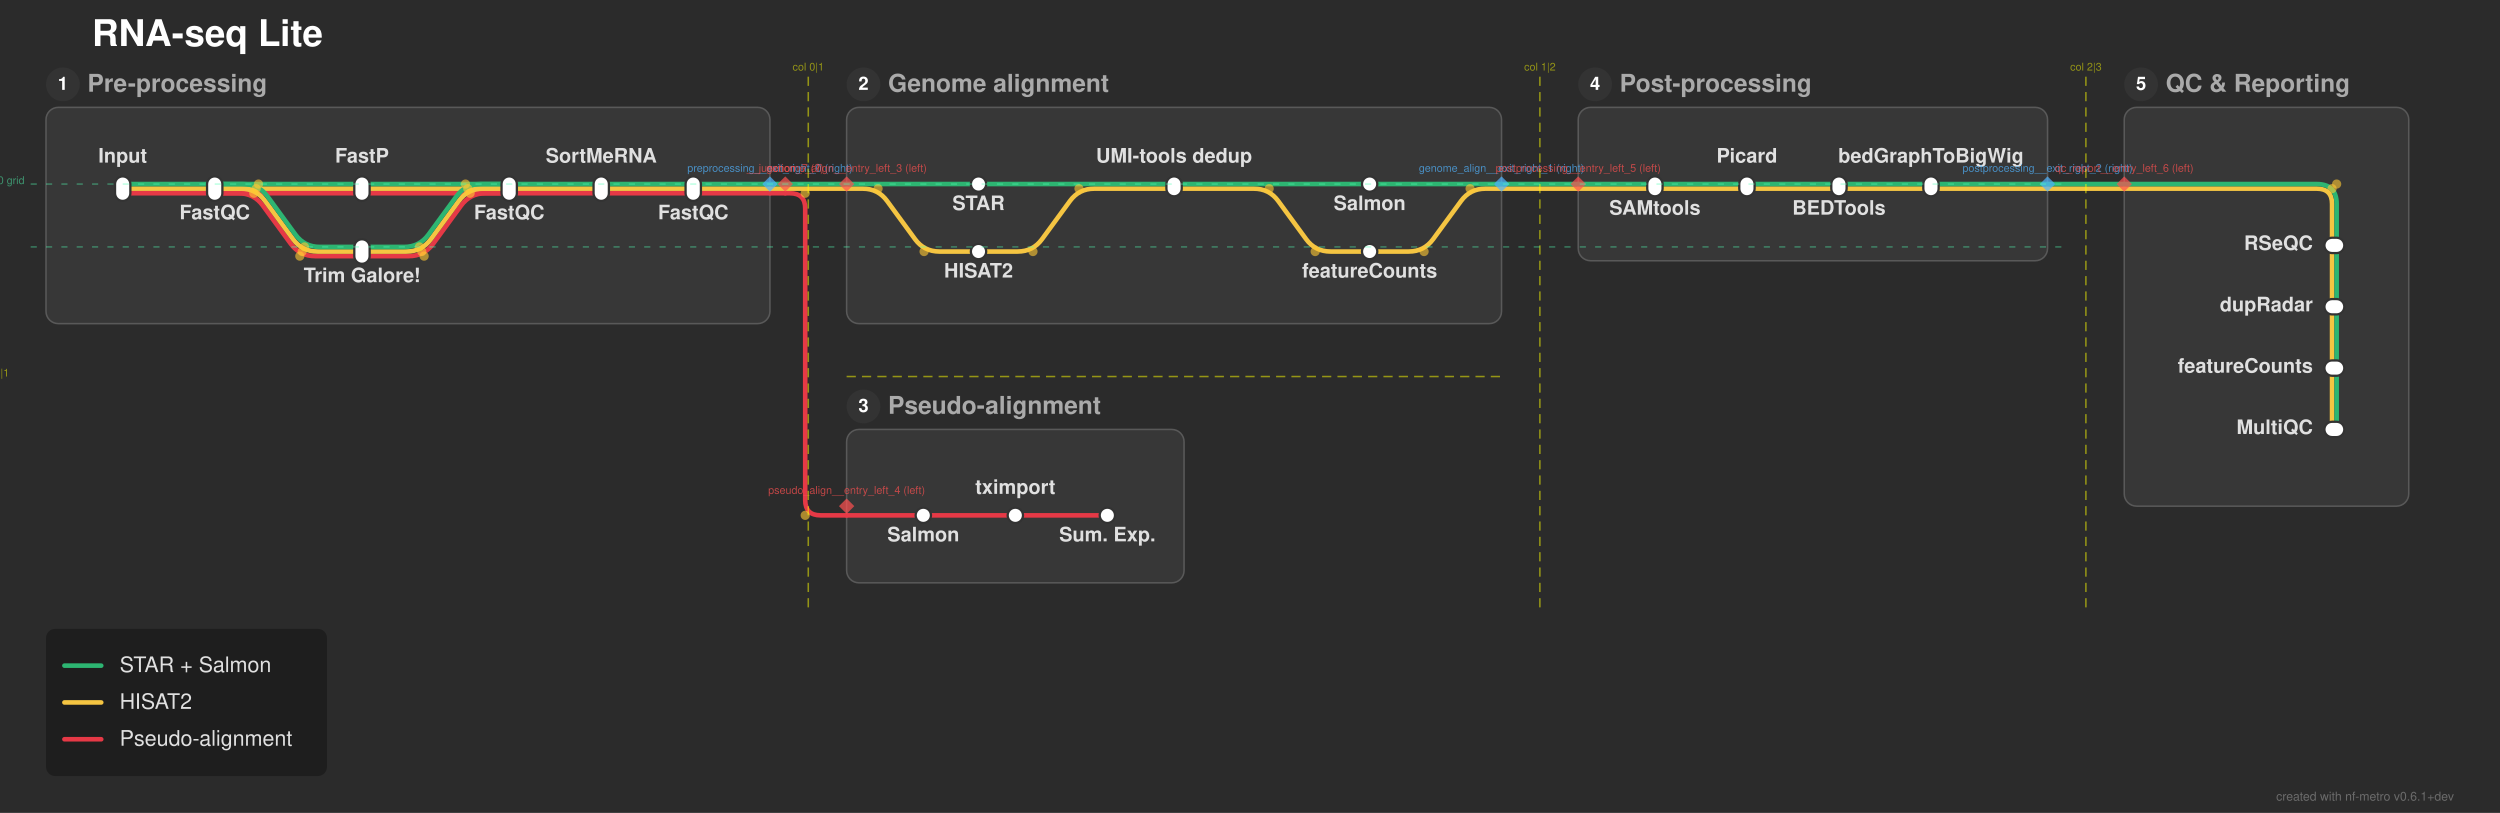
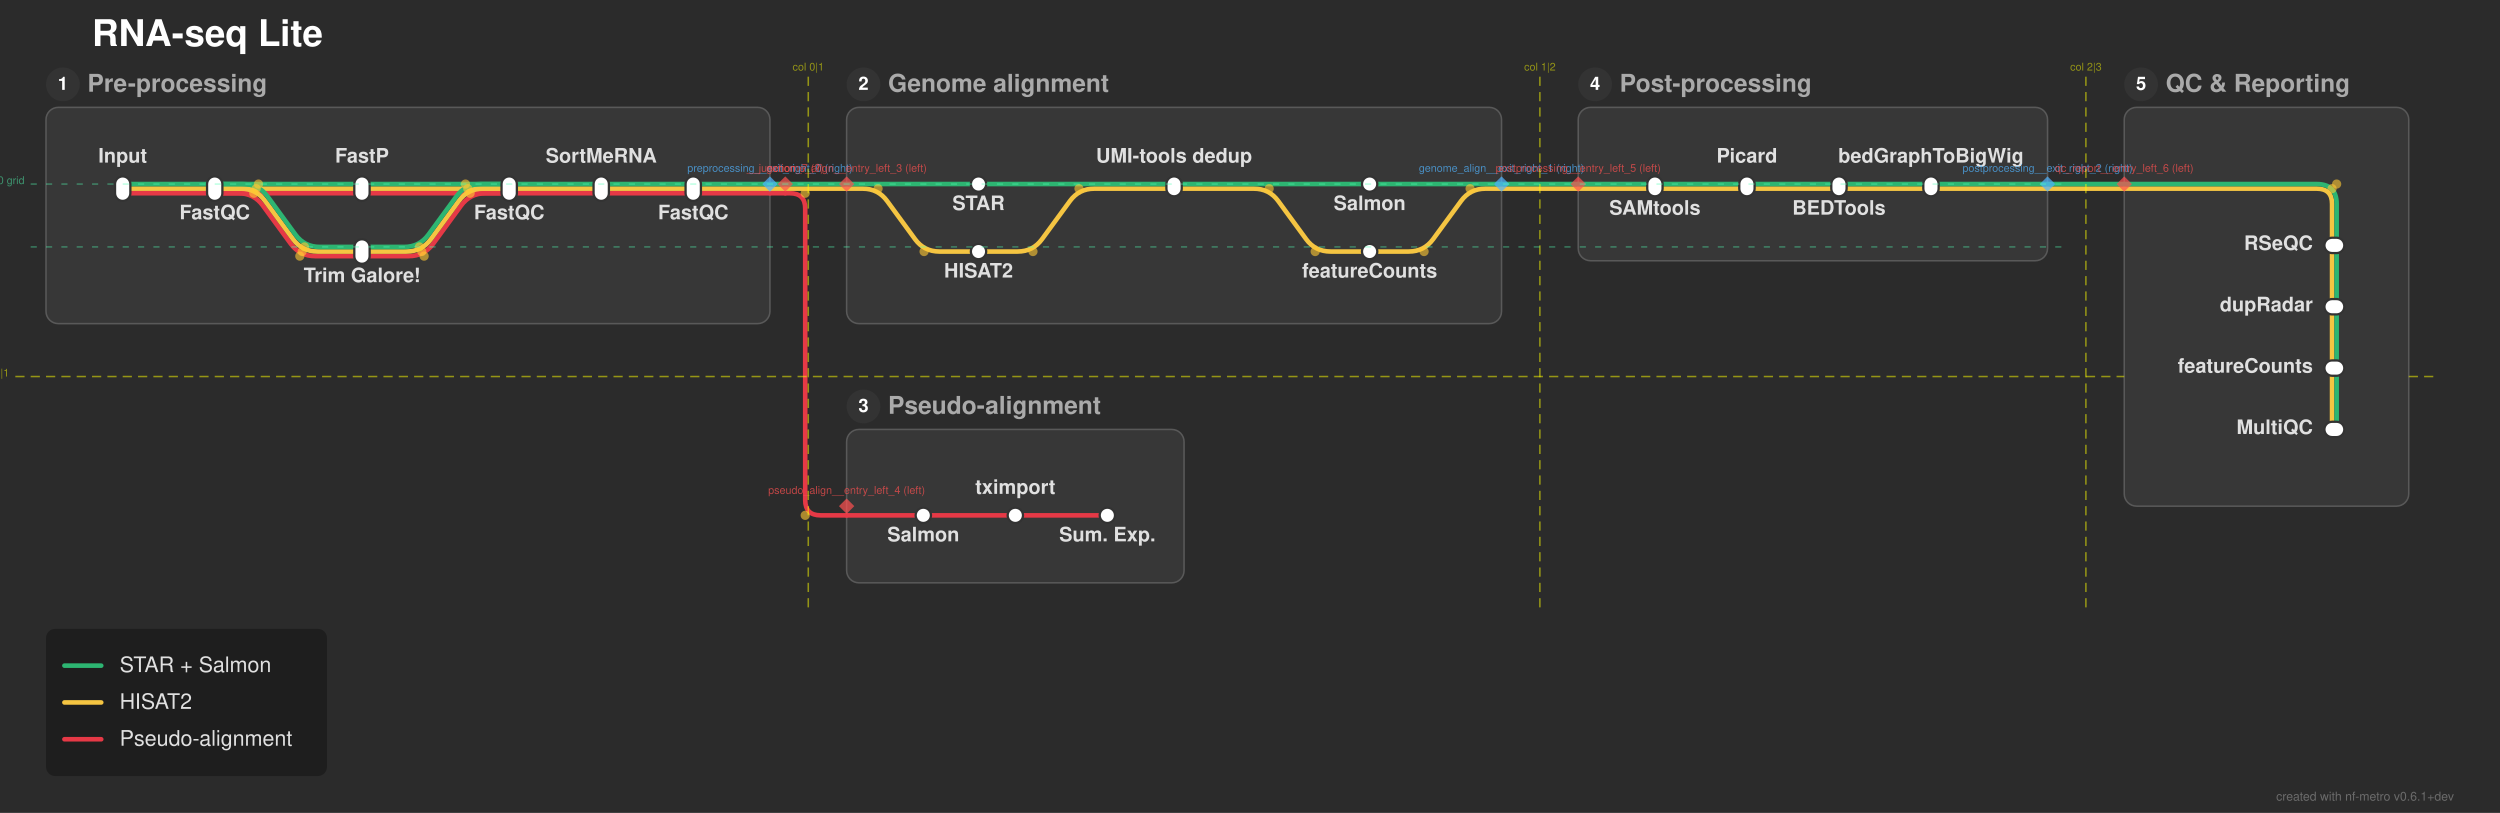
<svg xmlns="http://www.w3.org/2000/svg" width="1630" height="530" viewBox="0 0 1630 530">
  <defs>
</defs>
  <rect x="0" y="0" width="1630" height="530" fill="#2b2b2b" />
  <text x="60.0" y="30.0" font-size="24.0" fill="#ffffff" font-family="'Helvetica Neue', Helvetica, Arial, sans-serif" font-weight="bold" class="nf-metro-title">RNA-seq Lite</text>
  <rect x="30.0" y="70.0" width="472.0" height="141.0" rx="8" ry="8" fill="#373737" stroke="#595959" stroke-width="1.0" class="nf-metro-section-box" data-section-id="preprocessing" data-section-lines="hisat,pseudo,star" />
  <circle cx="41.0" cy="55.0" r="11" fill="#333333" class="nf-metro-section-num-circle" data-section-id="preprocessing" />
  <text x="41.0" y="55.0" font-size="12" fill="#ffffff" font-family="'Helvetica Neue', Helvetica, Arial, sans-serif" font-weight="bold" text-anchor="middle" dy="0.3em" data-section-id="preprocessing">1</text>
  <text x="57.0" y="55.0" font-size="16.0" fill="#aaaaaa" font-family="'Helvetica Neue', Helvetica, Arial, sans-serif" font-weight="bold" dy="0.3em" class="nf-metro-section-label" data-section-id="preprocessing">Pre-processing</text>
  <rect x="552.0" y="70.0" width="427.0" height="141.0" rx="8" ry="8" fill="#373737" stroke="#595959" stroke-width="1.0" class="nf-metro-section-box" data-section-id="genome_align" data-section-lines="hisat,star" />
  <circle cx="563.0" cy="55.0" r="11" fill="#333333" class="nf-metro-section-num-circle" data-section-id="genome_align" />
  <text x="563.0" y="55.0" font-size="12" fill="#ffffff" font-family="'Helvetica Neue', Helvetica, Arial, sans-serif" font-weight="bold" text-anchor="middle" dy="0.3em" data-section-id="genome_align">2</text>
  <text x="579.0" y="55.0" font-size="16.0" fill="#aaaaaa" font-family="'Helvetica Neue', Helvetica, Arial, sans-serif" font-weight="bold" dy="0.3em" class="nf-metro-section-label" data-section-id="genome_align">Genome alignment</text>
  <rect x="552.0" y="280.0" width="220.0" height="100.0" rx="8" ry="8" fill="#373737" stroke="#595959" stroke-width="1.0" class="nf-metro-section-box" data-section-id="pseudo_align" data-section-lines="pseudo" />
  <circle cx="563.0" cy="265.0" r="11" fill="#333333" class="nf-metro-section-num-circle" data-section-id="pseudo_align" />
  <text x="563.0" y="265.0" font-size="12" fill="#ffffff" font-family="'Helvetica Neue', Helvetica, Arial, sans-serif" font-weight="bold" text-anchor="middle" dy="0.3em" data-section-id="pseudo_align">3</text>
  <text x="579.0" y="265.0" font-size="16.0" fill="#aaaaaa" font-family="'Helvetica Neue', Helvetica, Arial, sans-serif" font-weight="bold" dy="0.3em" class="nf-metro-section-label" data-section-id="pseudo_align">Pseudo-alignment</text>
  <rect x="1029.0" y="70.0" width="306.0" height="100.0" rx="8" ry="8" fill="#373737" stroke="#595959" stroke-width="1.0" class="nf-metro-section-box" data-section-id="postprocessing" data-section-lines="hisat,star" />
  <circle cx="1040.0" cy="55.0" r="11" fill="#333333" class="nf-metro-section-num-circle" data-section-id="postprocessing" />
  <text x="1040.0" y="55.0" font-size="12" fill="#ffffff" font-family="'Helvetica Neue', Helvetica, Arial, sans-serif" font-weight="bold" text-anchor="middle" dy="0.3em" data-section-id="postprocessing">4</text>
  <text x="1056.0" y="55.0" font-size="16.0" fill="#aaaaaa" font-family="'Helvetica Neue', Helvetica, Arial, sans-serif" font-weight="bold" dy="0.3em" class="nf-metro-section-label" data-section-id="postprocessing">Post-processing</text>
  <rect x="1385.0" y="70.0" width="185.5" height="260.0" rx="8" ry="8" fill="#373737" stroke="#595959" stroke-width="1.0" class="nf-metro-section-box" data-section-id="qc_report" data-section-lines="hisat,star" />
  <circle cx="1396.0" cy="55.0" r="11" fill="#333333" class="nf-metro-section-num-circle" data-section-id="qc_report" />
  <text x="1396.0" y="55.0" font-size="12" fill="#ffffff" font-family="'Helvetica Neue', Helvetica, Arial, sans-serif" font-weight="bold" text-anchor="middle" dy="0.3em" data-section-id="qc_report">5</text>
  <text x="1412.0" y="55.0" font-size="16.0" fill="#aaaaaa" font-family="'Helvetica Neue', Helvetica, Arial, sans-serif" font-weight="bold" dy="0.3em" class="nf-metro-section-label" data-section-id="qc_report">QC &amp; Reporting</text>
  <path d="M80.0,126.0 L140.0,126.0" stroke="#e63946" stroke-width="3.0" stroke-linecap="round" class="metro-line-pseudo" data-line-id="pseudo" />
  <path d="M140.0,126.0 L236.0,126.0" stroke="#e63946" stroke-width="3.0" stroke-linecap="round" class="metro-line-pseudo" data-line-id="pseudo" />
  <path d="M140.0,126.0 L155.478,126.0 Q165.478,126.0,171.383,134.07 L189.573,158.93 Q195.478,167.0,205.478,167.0 L236.0,167.0" stroke="#e63946" stroke-width="3.0" fill="none" stroke-linecap="round" stroke-linejoin="round" class="metro-line-pseudo" data-line-id="pseudo" />
  <path d="M236.0,126.0 L332.0,126.0" stroke="#e63946" stroke-width="3.0" stroke-linecap="round" class="metro-line-pseudo" data-line-id="pseudo" />
  <path d="M236.0,167.0 L266.522,167.0 Q276.522,167.0,282.427,158.93 L300.617,134.07 Q306.522,126.0,316.522,126.0 L332.0,126.0" stroke="#e63946" stroke-width="3.0" fill="none" stroke-linecap="round" stroke-linejoin="round" class="metro-line-pseudo" data-line-id="pseudo" />
  <path d="M332.0,126.0 L392.0,126.0" stroke="#e63946" stroke-width="3.0" stroke-linecap="round" class="metro-line-pseudo" data-line-id="pseudo" />
  <path d="M392.0,126.0 L452.0,126.0" stroke="#e63946" stroke-width="3.0" stroke-linecap="round" class="metro-line-pseudo" data-line-id="pseudo" />
  <path d="M602.0,336.0 L662.0,336.0" stroke="#e63946" stroke-width="3.0" stroke-linecap="round" class="metro-line-pseudo" data-line-id="pseudo" />
  <path d="M662.0,336.0 L722.0,336.0" stroke="#e63946" stroke-width="3.0" stroke-linecap="round" class="metro-line-pseudo" data-line-id="pseudo" />
  <path d="M452.0,126.0 L502.0,126.0" stroke="#e63946" stroke-width="3.0" stroke-linecap="round" class="metro-line-pseudo" data-line-id="pseudo" />
  <path d="M552.0,336.0 L602.0,336.0" stroke="#e63946" stroke-width="3.0" stroke-linecap="round" class="metro-line-pseudo" data-line-id="pseudo" />
  <path d="M502.0,126.0 L512.0,126.0" stroke="#e63946" stroke-width="3.0" stroke-linecap="round" class="metro-line-pseudo" data-line-id="pseudo" />
  <path d="M512.0,126.0 L515.0,126.0 Q525.0,126.0,525.0,136.0 L525.0,326.0 Q525.0,336.0,535.0,336.0 L552.0,336.0" stroke="#e63946" stroke-width="3.0" fill="none" stroke-linecap="round" stroke-linejoin="round" class="metro-line-pseudo" data-line-id="pseudo" />
  <path d="M80.0,123.0 L140.0,123.0" stroke="#f5c542" stroke-width="3.0" stroke-linecap="round" class="metro-line-hisat" data-line-id="hisat" />
  <path d="M140.0,123.0 L236.0,123.0" stroke="#f5c542" stroke-width="3.0" stroke-linecap="round" class="metro-line-hisat" data-line-id="hisat" />
  <path d="M140.0,123.0 L157.0,123.0 Q167.0,123.0,172.905,131.07 L191.095,155.93 Q197.0,164.0,207.0,164.0 L236.0,164.0" stroke="#f5c542" stroke-width="3.0" fill="none" stroke-linecap="round" stroke-linejoin="round" class="metro-line-hisat" data-line-id="hisat" />
  <path d="M236.0,123.0 L332.0,123.0" stroke="#f5c542" stroke-width="3.0" stroke-linecap="round" class="metro-line-hisat" data-line-id="hisat" />
  <path d="M236.0,164.0 L265.0,164.0 Q275.0,164.0,280.905,155.93 L299.095,131.07 Q305.0,123.0,315.0,123.0 L332.0,123.0" stroke="#f5c542" stroke-width="3.0" fill="none" stroke-linecap="round" stroke-linejoin="round" class="metro-line-hisat" data-line-id="hisat" />
  <path d="M332.0,123.0 L392.0,123.0" stroke="#f5c542" stroke-width="3.0" stroke-linecap="round" class="metro-line-hisat" data-line-id="hisat" />
  <path d="M392.0,123.0 L452.0,123.0" stroke="#f5c542" stroke-width="3.0" stroke-linecap="round" class="metro-line-hisat" data-line-id="hisat" />
  <path d="M638.0,164.0 L663.5,164.0 Q673.5,164.0,679.405,155.93 L697.595,131.07 Q703.5,123.0,713.5,123.0 L765.5,123.0" stroke="#f5c542" stroke-width="3.0" fill="none" stroke-linecap="round" stroke-linejoin="round" class="metro-line-hisat" data-line-id="hisat" />
  <path d="M765.5,123.0 L817.5,123.0 Q827.5,123.0,833.405,131.07 L851.595,155.93 Q857.5,164.0,867.5,164.0 L893.0,164.0" stroke="#f5c542" stroke-width="3.0" fill="none" stroke-linecap="round" stroke-linejoin="round" class="metro-line-hisat" data-line-id="hisat" />
  <path d="M1079.0,123.0 L1139.0,123.0" stroke="#f5c542" stroke-width="3.0" stroke-linecap="round" class="metro-line-hisat" data-line-id="hisat" />
  <path d="M1139.0,123.0 L1199.0,123.0" stroke="#f5c542" stroke-width="3.0" stroke-linecap="round" class="metro-line-hisat" data-line-id="hisat" />
  <path d="M1199.0,123.0 L1259.0,123.0" stroke="#f5c542" stroke-width="3.0" stroke-linecap="round" class="metro-line-hisat" data-line-id="hisat" />
  <path d="M1520.5,160.0 L1520.5,200.0" stroke="#f5c542" stroke-width="3.0" stroke-linecap="round" class="metro-line-hisat" data-line-id="hisat" />
  <path d="M1520.5,200.0 L1520.5,240.0" stroke="#f5c542" stroke-width="3.0" stroke-linecap="round" class="metro-line-hisat" data-line-id="hisat" />
  <path d="M1520.5,240.0 L1520.5,280.0" stroke="#f5c542" stroke-width="3.0" stroke-linecap="round" class="metro-line-hisat" data-line-id="hisat" />
  <path d="M452.0,123.0 L502.0,123.0" stroke="#f5c542" stroke-width="3.0" stroke-linecap="round" class="metro-line-hisat" data-line-id="hisat" />
  <path d="M552.0,123.0 L562.5,123.0 Q572.5,123.0,578.405,131.07 L596.595,155.93 Q602.5,164.0,612.5,164.0 L638.0,164.0" stroke="#f5c542" stroke-width="3.0" fill="none" stroke-linecap="round" stroke-linejoin="round" class="metro-line-hisat" data-line-id="hisat" />
  <path d="M893.0,164.0 L918.5,164.0 Q928.5,164.0,934.405,155.93 L952.595,131.07 Q958.5,123.0,968.5,123.0 L979.0,123.0" stroke="#f5c542" stroke-width="3.0" fill="none" stroke-linecap="round" stroke-linejoin="round" class="metro-line-hisat" data-line-id="hisat" />
  <path d="M1029.0,123.0 L1079.0,123.0" stroke="#f5c542" stroke-width="3.0" stroke-linecap="round" class="metro-line-hisat" data-line-id="hisat" />
  <path d="M1259.0,123.0 L1335.0,123.0" stroke="#f5c542" stroke-width="3.0" stroke-linecap="round" class="metro-line-hisat" data-line-id="hisat" />
  <path d="M1385.0,123.0 L1510.5,123.0 Q1520.5,123.0,1520.5,133.0 L1520.5,160.0" stroke="#f5c542" stroke-width="3.0" fill="none" stroke-linecap="round" stroke-linejoin="round" class="metro-line-hisat" data-line-id="hisat" />
  <path d="M502.0,123.0 L512.0,123.0" stroke="#f5c542" stroke-width="3.0" stroke-linecap="round" class="metro-line-hisat" data-line-id="hisat" />
  <path d="M512.0,123.0 L552.0,123.0" stroke="#f5c542" stroke-width="3.0" stroke-linecap="round" class="metro-line-hisat" data-line-id="hisat" />
  <path d="M979.0,123.0 L1029.0,123.0" stroke="#f5c542" stroke-width="3.0" stroke-linecap="round" class="metro-line-hisat" data-line-id="hisat" />
  <path d="M1335.0,123.0 L1385.0,123.0" stroke="#f5c542" stroke-width="3.0" stroke-linecap="round" class="metro-line-hisat" data-line-id="hisat" />
  <path d="M80.0,120.0 L140.0,120.0" stroke="#2db572" stroke-width="3.0" stroke-linecap="round" class="metro-line-star" data-line-id="star" />
  <path d="M140.0,120.0 L236.0,120.0" stroke="#2db572" stroke-width="3.0" stroke-linecap="round" class="metro-line-star" data-line-id="star" />
  <path d="M140.0,120.0 L158.522,120.0 Q168.522,120.0,174.427,128.07 L192.617,152.93 Q198.522,161.0,208.522,161.0 L236.0,161.0" stroke="#2db572" stroke-width="3.0" fill="none" stroke-linecap="round" stroke-linejoin="round" class="metro-line-star" data-line-id="star" />
  <path d="M236.0,120.0 L332.0,120.0" stroke="#2db572" stroke-width="3.0" stroke-linecap="round" class="metro-line-star" data-line-id="star" />
  <path d="M236.0,161.0 L263.478,161.0 Q273.478,161.0,279.383,152.93 L297.573,128.07 Q303.478,120.0,313.478,120.0 L332.0,120.0" stroke="#2db572" stroke-width="3.0" fill="none" stroke-linecap="round" stroke-linejoin="round" class="metro-line-star" data-line-id="star" />
  <path d="M332.0,120.0 L392.0,120.0" stroke="#2db572" stroke-width="3.0" stroke-linecap="round" class="metro-line-star" data-line-id="star" />
  <path d="M392.0,120.0 L452.0,120.0" stroke="#2db572" stroke-width="3.0" stroke-linecap="round" class="metro-line-star" data-line-id="star" />
  <path d="M638.0,120.0 L765.5,120.0" stroke="#2db572" stroke-width="3.0" stroke-linecap="round" class="metro-line-star" data-line-id="star" />
  <path d="M765.5,120.0 L893.0,120.0" stroke="#2db572" stroke-width="3.0" stroke-linecap="round" class="metro-line-star" data-line-id="star" />
  <path d="M1079.0,120.0 L1139.0,120.0" stroke="#2db572" stroke-width="3.0" stroke-linecap="round" class="metro-line-star" data-line-id="star" />
  <path d="M1139.0,120.0 L1199.0,120.0" stroke="#2db572" stroke-width="3.0" stroke-linecap="round" class="metro-line-star" data-line-id="star" />
  <path d="M1199.0,120.0 L1259.0,120.0" stroke="#2db572" stroke-width="3.0" stroke-linecap="round" class="metro-line-star" data-line-id="star" />
  <path d="M1523.5,160.0 L1523.5,200.0" stroke="#2db572" stroke-width="3.0" stroke-linecap="round" class="metro-line-star" data-line-id="star" />
  <path d="M1523.5,200.0 L1523.5,240.0" stroke="#2db572" stroke-width="3.0" stroke-linecap="round" class="metro-line-star" data-line-id="star" />
  <path d="M1523.5,240.0 L1523.5,280.0" stroke="#2db572" stroke-width="3.0" stroke-linecap="round" class="metro-line-star" data-line-id="star" />
  <path d="M452.0,120.0 L502.0,120.0" stroke="#2db572" stroke-width="3.0" stroke-linecap="round" class="metro-line-star" data-line-id="star" />
  <path d="M552.0,120.0 L638.0,120.0" stroke="#2db572" stroke-width="3.0" stroke-linecap="round" class="metro-line-star" data-line-id="star" />
  <path d="M893.0,120.0 L979.0,120.0" stroke="#2db572" stroke-width="3.0" stroke-linecap="round" class="metro-line-star" data-line-id="star" />
  <path d="M1029.0,120.0 L1079.0,120.0" stroke="#2db572" stroke-width="3.0" stroke-linecap="round" class="metro-line-star" data-line-id="star" />
  <path d="M1259.0,120.0 L1335.0,120.0" stroke="#2db572" stroke-width="3.0" stroke-linecap="round" class="metro-line-star" data-line-id="star" />
  <path d="M1385.0,120.0 L1510.5,120.0 Q1523.5,120.0,1523.5,133.0 L1523.5,160.0" stroke="#2db572" stroke-width="3.0" fill="none" stroke-linecap="round" stroke-linejoin="round" class="metro-line-star" data-line-id="star" />
  <path d="M502.0,120.0 L512.0,120.0" stroke="#2db572" stroke-width="3.0" stroke-linecap="round" class="metro-line-star" data-line-id="star" />
  <path d="M512.0,120.0 L552.0,120.0" stroke="#2db572" stroke-width="3.0" stroke-linecap="round" class="metro-line-star" data-line-id="star" />
  <path d="M979.0,120.0 L1029.0,120.0" stroke="#2db572" stroke-width="3.0" stroke-linecap="round" class="metro-line-star" data-line-id="star" />
  <path d="M1335.0,120.0 L1385.0,120.0" stroke="#2db572" stroke-width="3.0" stroke-linecap="round" class="metro-line-star" data-line-id="star" />
  <rect x="75.0" y="115.0" width="10.0" height="16.0" rx="5.0" ry="5.0" fill="#ffffff" stroke="#333333" stroke-width="1.5" class="nf-metro-station" data-station-id="input" data-station-lines="hisat,pseudo,star" data-station-label="Input" data-section-id="preprocessing" data-section-name="Pre-processing" />
  <rect x="135.0" y="115.0" width="10.0" height="16.0" rx="5.0" ry="5.0" fill="#ffffff" stroke="#333333" stroke-width="1.5" class="nf-metro-station" data-station-id="fastqc_raw" data-station-lines="hisat,pseudo,star" data-station-label="FastQC" data-section-id="preprocessing" data-section-name="Pre-processing" />
  <rect x="231.0" y="115.0" width="10.0" height="16.0" rx="5.0" ry="5.0" fill="#ffffff" stroke="#333333" stroke-width="1.5" class="nf-metro-station" data-station-id="fastp" data-station-lines="hisat,pseudo,star" data-station-label="FastP" data-section-id="preprocessing" data-section-name="Pre-processing" />
  <rect x="231.0" y="156.0" width="10.0" height="16.0" rx="5.0" ry="5.0" fill="#ffffff" stroke="#333333" stroke-width="1.5" class="nf-metro-station" data-station-id="trimgalore" data-station-lines="hisat,pseudo,star" data-station-label="Trim Galore!" data-section-id="preprocessing" data-section-name="Pre-processing" />
  <rect x="327.0" y="115.0" width="10.0" height="16.0" rx="5.0" ry="5.0" fill="#ffffff" stroke="#333333" stroke-width="1.5" class="nf-metro-station" data-station-id="fastqc_trim" data-station-lines="hisat,pseudo,star" data-station-label="FastQC" data-section-id="preprocessing" data-section-name="Pre-processing" />
  <rect x="387.0" y="115.0" width="10.0" height="16.0" rx="5.0" ry="5.0" fill="#ffffff" stroke="#333333" stroke-width="1.5" class="nf-metro-station" data-station-id="filter" data-station-lines="hisat,pseudo,star" data-station-label="SortMeRNA" data-section-id="preprocessing" data-section-name="Pre-processing" />
  <rect x="447.0" y="115.0" width="10.0" height="16.0" rx="5.0" ry="5.0" fill="#ffffff" stroke="#333333" stroke-width="1.5" class="nf-metro-station" data-station-id="fastqc_filt" data-station-lines="hisat,pseudo,star" data-station-label="FastQC" data-section-id="preprocessing" data-section-name="Pre-processing" />
  <rect x="633.0" y="115.0" width="10.0" height="10.0" rx="5.0" ry="5.0" fill="#ffffff" stroke="#333333" stroke-width="1.5" class="nf-metro-station" data-station-id="star_align" data-station-lines="star" data-station-label="STAR" data-section-id="genome_align" data-section-name="Genome alignment" />
  <rect x="633.0" y="159.0" width="10.0" height="10.0" rx="5.0" ry="5.0" fill="#ffffff" stroke="#333333" stroke-width="1.5" class="nf-metro-station" data-station-id="hisat_align" data-station-lines="hisat" data-station-label="HISAT2" data-section-id="genome_align" data-section-name="Genome alignment" />
  <rect x="760.5" y="115.0" width="10.0" height="13.0" rx="5.0" ry="5.0" fill="#ffffff" stroke="#333333" stroke-width="1.5" class="nf-metro-station" data-station-id="umi_dedup" data-station-lines="hisat,star" data-station-label="UMI-tools dedup" data-section-id="genome_align" data-section-name="Genome alignment" />
  <rect x="888.0" y="115.0" width="10.0" height="10.0" rx="5.0" ry="5.0" fill="#ffffff" stroke="#333333" stroke-width="1.5" class="nf-metro-station" data-station-id="salmon_quant" data-station-lines="star" data-station-label="Salmon" data-section-id="genome_align" data-section-name="Genome alignment" />
  <rect x="888.0" y="159.0" width="10.0" height="10.0" rx="5.0" ry="5.0" fill="#ffffff" stroke="#333333" stroke-width="1.5" class="nf-metro-station" data-station-id="rsem_quant" data-station-lines="hisat" data-station-label="featureCounts" data-section-id="genome_align" data-section-name="Genome alignment" />
  <rect x="597.0" y="331.0" width="10.0" height="10.0" rx="5.0" ry="5.0" fill="#ffffff" stroke="#333333" stroke-width="1.5" class="nf-metro-station" data-station-id="salmon_pseudo" data-station-lines="pseudo" data-station-label="Salmon" data-section-id="pseudo_align" data-section-name="Pseudo-alignment" />
  <rect x="657.0" y="331.0" width="10.0" height="10.0" rx="5.0" ry="5.0" fill="#ffffff" stroke="#333333" stroke-width="1.5" class="nf-metro-station" data-station-id="tximport" data-station-lines="pseudo" data-station-label="tximport" data-section-id="pseudo_align" data-section-name="Pseudo-alignment" />
  <rect x="717.0" y="331.0" width="10.0" height="10.0" rx="5.0" ry="5.0" fill="#ffffff" stroke="#333333" stroke-width="1.5" class="nf-metro-station" data-station-id="summarized_exp" data-station-lines="pseudo" data-station-label="Sum. Exp." data-section-id="pseudo_align" data-section-name="Pseudo-alignment" />
  <rect x="1074.0" y="115.0" width="10.0" height="13.0" rx="5.0" ry="5.0" fill="#ffffff" stroke="#333333" stroke-width="1.5" class="nf-metro-station" data-station-id="samtools" data-station-lines="hisat,star" data-station-label="SAMtools" data-section-id="postprocessing" data-section-name="Post-processing" />
  <rect x="1134.0" y="115.0" width="10.0" height="13.0" rx="5.0" ry="5.0" fill="#ffffff" stroke="#333333" stroke-width="1.5" class="nf-metro-station" data-station-id="picard" data-station-lines="hisat,star" data-station-label="Picard" data-section-id="postprocessing" data-section-name="Post-processing" />
  <rect x="1194.0" y="115.0" width="10.0" height="13.0" rx="5.0" ry="5.0" fill="#ffffff" stroke="#333333" stroke-width="1.5" class="nf-metro-station" data-station-id="bedtools" data-station-lines="hisat,star" data-station-label="BEDTools" data-section-id="postprocessing" data-section-name="Post-processing" />
  <rect x="1254.0" y="115.0" width="10.0" height="13.0" rx="5.0" ry="5.0" fill="#ffffff" stroke="#333333" stroke-width="1.5" class="nf-metro-station" data-station-id="bigwig" data-station-lines="hisat,star" data-station-label="bedGraphToBigWig" data-section-id="postprocessing" data-section-name="Post-processing" />
  <rect x="1515.5" y="155.0" width="13.0" height="10.0" rx="5.0" ry="5.0" fill="#ffffff" stroke="#333333" stroke-width="1.5" class="nf-metro-station" data-station-id="rseqc" data-station-lines="hisat,star" data-station-label="RSeQC" data-section-id="qc_report" data-section-name="QC &amp; Reporting" />
  <rect x="1515.5" y="195.0" width="13.0" height="10.0" rx="5.0" ry="5.0" fill="#ffffff" stroke="#333333" stroke-width="1.5" class="nf-metro-station" data-station-id="dupradar" data-station-lines="hisat,star" data-station-label="dupRadar" data-section-id="qc_report" data-section-name="QC &amp; Reporting" />
  <rect x="1515.5" y="235.0" width="13.0" height="10.0" rx="5.0" ry="5.0" fill="#ffffff" stroke="#333333" stroke-width="1.5" class="nf-metro-station" data-station-id="featurecounts" data-station-lines="hisat,star" data-station-label="featureCounts" data-section-id="qc_report" data-section-name="QC &amp; Reporting" />
  <rect x="1515.5" y="275.0" width="13.0" height="10.0" rx="5.0" ry="5.0" fill="#ffffff" stroke="#333333" stroke-width="1.5" class="nf-metro-station" data-station-id="multiqc" data-station-lines="hisat,star" data-station-label="MultiQC" data-section-id="qc_report" data-section-name="QC &amp; Reporting" />
  <text x="80.0" y="106.0" font-size="13.0" fill="#e0e0e0" font-family="'Helvetica Neue', Helvetica, Arial, sans-serif" font-weight="bold" text-anchor="middle" dominant-baseline="auto" data-station-id="input" class="nf-metro-station-label">Input</text>
  <text x="638.0" y="131.0" font-size="13.0" fill="#e0e0e0" font-family="'Helvetica Neue', Helvetica, Arial, sans-serif" font-weight="bold" text-anchor="middle" dominant-baseline="hanging" data-station-id="star_align" class="nf-metro-station-label">STAR</text>
  <text x="1079.0" y="134.0" font-size="13.0" fill="#e0e0e0" font-family="'Helvetica Neue', Helvetica, Arial, sans-serif" font-weight="bold" text-anchor="middle" dominant-baseline="hanging" data-station-id="samtools" class="nf-metro-station-label">SAMtools</text>
  <text x="1508.0" y="160.0" font-size="13.0" fill="#e0e0e0" font-family="'Helvetica Neue', Helvetica, Arial, sans-serif" font-weight="bold" text-anchor="end" dominant-baseline="central" data-station-id="rseqc" class="nf-metro-station-label">RSeQC</text>
  <text x="638.0" y="175.0" font-size="13.0" fill="#e0e0e0" font-family="'Helvetica Neue', Helvetica, Arial, sans-serif" font-weight="bold" text-anchor="middle" dominant-baseline="hanging" data-station-id="hisat_align" class="nf-metro-station-label">HISAT2</text>
  <text x="602.0" y="347.0" font-size="13.0" fill="#e0e0e0" font-family="'Helvetica Neue', Helvetica, Arial, sans-serif" font-weight="bold" text-anchor="middle" dominant-baseline="hanging" data-station-id="salmon_pseudo" class="nf-metro-station-label">Salmon</text>
  <text x="140.0" y="137.0" font-size="13.0" fill="#e0e0e0" font-family="'Helvetica Neue', Helvetica, Arial, sans-serif" font-weight="bold" text-anchor="middle" dominant-baseline="hanging" data-station-id="fastqc_raw" class="nf-metro-station-label">FastQC</text>
  <text x="765.5" y="106.0" font-size="13.0" fill="#e0e0e0" font-family="'Helvetica Neue', Helvetica, Arial, sans-serif" font-weight="bold" text-anchor="middle" dominant-baseline="auto" data-station-id="umi_dedup" class="nf-metro-station-label">UMI-tools dedup</text>
  <text x="1139.0" y="106.0" font-size="13.0" fill="#e0e0e0" font-family="'Helvetica Neue', Helvetica, Arial, sans-serif" font-weight="bold" text-anchor="middle" dominant-baseline="auto" data-station-id="picard" class="nf-metro-station-label">Picard</text>
  <text x="1508.0" y="200.0" font-size="13.0" fill="#e0e0e0" font-family="'Helvetica Neue', Helvetica, Arial, sans-serif" font-weight="bold" text-anchor="end" dominant-baseline="central" data-station-id="dupradar" class="nf-metro-station-label">dupRadar</text>
  <text x="662.0" y="322.0" font-size="13.0" fill="#e0e0e0" font-family="'Helvetica Neue', Helvetica, Arial, sans-serif" font-weight="bold" text-anchor="middle" dominant-baseline="auto" data-station-id="tximport" class="nf-metro-station-label">tximport</text>
  <text x="236.0" y="106.0" font-size="13.0" fill="#e0e0e0" font-family="'Helvetica Neue', Helvetica, Arial, sans-serif" font-weight="bold" text-anchor="middle" dominant-baseline="auto" data-station-id="fastp" class="nf-metro-station-label">FastP</text>
  <text x="893.0" y="131.0" font-size="13.0" fill="#e0e0e0" font-family="'Helvetica Neue', Helvetica, Arial, sans-serif" font-weight="bold" text-anchor="middle" dominant-baseline="hanging" data-station-id="salmon_quant" class="nf-metro-station-label">Salmon</text>
  <text x="1199.0" y="134.0" font-size="13.0" fill="#e0e0e0" font-family="'Helvetica Neue', Helvetica, Arial, sans-serif" font-weight="bold" text-anchor="middle" dominant-baseline="hanging" data-station-id="bedtools" class="nf-metro-station-label">BEDTools</text>
  <text x="1508.0" y="240.0" font-size="13.0" fill="#e0e0e0" font-family="'Helvetica Neue', Helvetica, Arial, sans-serif" font-weight="bold" text-anchor="end" dominant-baseline="central" data-station-id="featurecounts" class="nf-metro-station-label">featureCounts</text>
  <text x="893.0" y="175.0" font-size="13.0" fill="#e0e0e0" font-family="'Helvetica Neue', Helvetica, Arial, sans-serif" font-weight="bold" text-anchor="middle" dominant-baseline="hanging" data-station-id="rsem_quant" class="nf-metro-station-label">featureCounts</text>
  <text x="236.0" y="178.0" font-size="13.0" fill="#e0e0e0" font-family="'Helvetica Neue', Helvetica, Arial, sans-serif" font-weight="bold" text-anchor="middle" dominant-baseline="hanging" data-station-id="trimgalore" class="nf-metro-station-label">Trim Galore!</text>
  <text x="722.0" y="347.0" font-size="13.0" fill="#e0e0e0" font-family="'Helvetica Neue', Helvetica, Arial, sans-serif" font-weight="bold" text-anchor="middle" dominant-baseline="hanging" data-station-id="summarized_exp" class="nf-metro-station-label">Sum. Exp.</text>
  <text x="332.0" y="137.0" font-size="13.0" fill="#e0e0e0" font-family="'Helvetica Neue', Helvetica, Arial, sans-serif" font-weight="bold" text-anchor="middle" dominant-baseline="hanging" data-station-id="fastqc_trim" class="nf-metro-station-label">FastQC</text>
  <text x="1259.0" y="106.0" font-size="13.0" fill="#e0e0e0" font-family="'Helvetica Neue', Helvetica, Arial, sans-serif" font-weight="bold" text-anchor="middle" dominant-baseline="auto" data-station-id="bigwig" class="nf-metro-station-label">bedGraphToBigWig</text>
  <text x="1508.0" y="280.0" font-size="13.0" fill="#e0e0e0" font-family="'Helvetica Neue', Helvetica, Arial, sans-serif" font-weight="bold" text-anchor="end" dominant-baseline="central" data-station-id="multiqc" class="nf-metro-station-label">MultiQC</text>
  <text x="392.0" y="106.0" font-size="13.0" fill="#e0e0e0" font-family="'Helvetica Neue', Helvetica, Arial, sans-serif" font-weight="bold" text-anchor="middle" dominant-baseline="auto" data-station-id="filter" class="nf-metro-station-label">SortMeRNA</text>
  <text x="452.0" y="137.0" font-size="13.0" fill="#e0e0e0" font-family="'Helvetica Neue', Helvetica, Arial, sans-serif" font-weight="bold" text-anchor="middle" dominant-baseline="hanging" data-station-id="fastqc_filt" class="nf-metro-station-label">FastQC</text>
  <circle cx="168.522" cy="120.0" r="3.0" fill="rgba(255, 200, 50, 0.6)" />
  <circle cx="198.522" cy="161.0" r="3.0" fill="rgba(255, 200, 50, 0.6)" />
  <circle cx="167.0" cy="123.0" r="3.0" fill="rgba(255, 200, 50, 0.6)" />
  <circle cx="197.0" cy="164.0" r="3.0" fill="rgba(255, 200, 50, 0.6)" />
  <circle cx="165.478" cy="126.0" r="3.0" fill="rgba(255, 200, 50, 0.6)" />
  <circle cx="195.478" cy="167.0" r="3.0" fill="rgba(255, 200, 50, 0.6)" />
  <circle cx="273.478" cy="161.0" r="3.0" fill="rgba(255, 200, 50, 0.6)" />
  <circle cx="303.478" cy="120.0" r="3.0" fill="rgba(255, 200, 50, 0.6)" />
  <circle cx="275.0" cy="164.0" r="3.0" fill="rgba(255, 200, 50, 0.6)" />
  <circle cx="305.0" cy="123.0" r="3.0" fill="rgba(255, 200, 50, 0.6)" />
  <circle cx="276.522" cy="167.0" r="3.0" fill="rgba(255, 200, 50, 0.6)" />
  <circle cx="306.522" cy="126.0" r="3.0" fill="rgba(255, 200, 50, 0.6)" />
  <circle cx="673.5" cy="164.0" r="3.0" fill="rgba(255, 200, 50, 0.6)" />
  <circle cx="703.5" cy="123.0" r="3.0" fill="rgba(255, 200, 50, 0.6)" />
  <circle cx="827.5" cy="123.0" r="3.0" fill="rgba(255, 200, 50, 0.6)" />
  <circle cx="857.5" cy="164.0" r="3.0" fill="rgba(255, 200, 50, 0.6)" />
  <circle cx="572.5" cy="123.0" r="3.0" fill="rgba(255, 200, 50, 0.6)" />
  <circle cx="602.5" cy="164.0" r="3.0" fill="rgba(255, 200, 50, 0.6)" />
  <circle cx="928.5" cy="164.0" r="3.0" fill="rgba(255, 200, 50, 0.6)" />
  <circle cx="958.5" cy="123.0" r="3.0" fill="rgba(255, 200, 50, 0.6)" />
  <circle cx="1523.5" cy="120.0" r="3.0" fill="rgba(255, 200, 50, 0.6)" />
  <circle cx="1520.5" cy="123.0" r="3.0" fill="rgba(255, 200, 50, 0.6)" />
  <circle cx="525.0" cy="126.0" r="3.0" fill="rgba(255, 200, 50, 0.6)" />
  <circle cx="525.0" cy="336.0" r="3.0" fill="rgba(255, 200, 50, 0.6)" />
  <path d="M502.0,115.0 L507.0,120.0 L502.0,125.0 L497.0,120.0 Z" fill="rgba(80, 180, 255, 0.7)" stroke="none" />
  <text x="502.0" y="112.0" font-size="7" fill="rgba(80, 180, 255, 0.7)" font-family="'Helvetica Neue', Helvetica, Arial, sans-serif" text-anchor="middle" dominant-baseline="auto">preprocessing__exit_right_0 (right)</text>
  <path d="M979.0,115.0 L984.0,120.0 L979.0,125.0 L974.0,120.0 Z" fill="rgba(80, 180, 255, 0.7)" stroke="none" />
  <text x="979.0" y="112.0" font-size="7" fill="rgba(80, 180, 255, 0.7)" font-family="'Helvetica Neue', Helvetica, Arial, sans-serif" text-anchor="middle" dominant-baseline="auto">genome_align__exit_right_1 (right)</text>
  <path d="M1335.0,115.0 L1340.0,120.0 L1335.0,125.0 L1330.0,120.0 Z" fill="rgba(80, 180, 255, 0.7)" stroke="none" />
  <text x="1335.0" y="112.0" font-size="7" fill="rgba(80, 180, 255, 0.7)" font-family="'Helvetica Neue', Helvetica, Arial, sans-serif" text-anchor="middle" dominant-baseline="auto">postprocessing__exit_right_2 (right)</text>
  <path d="M552.0,115.0 L557.0,120.0 L552.0,125.0 L547.0,120.0 Z" fill="rgba(255, 80, 80, 0.7)" stroke="none" />
  <text x="552.0" y="112.0" font-size="7" fill="rgba(255, 80, 80, 0.7)" font-family="'Helvetica Neue', Helvetica, Arial, sans-serif" text-anchor="middle" dominant-baseline="auto">genome_align__entry_left_3 (left)</text>
  <path d="M552.0,325.0 L557.0,330.0 L552.0,335.0 L547.0,330.0 Z" fill="rgba(255, 80, 80, 0.7)" stroke="none" />
  <text x="552.0" y="322.0" font-size="7" fill="rgba(255, 80, 80, 0.7)" font-family="'Helvetica Neue', Helvetica, Arial, sans-serif" text-anchor="middle" dominant-baseline="auto">pseudo_align__entry_left_4 (left)</text>
  <path d="M1029.0,115.0 L1034.0,120.0 L1029.0,125.0 L1024.0,120.0 Z" fill="rgba(255, 80, 80, 0.7)" stroke="none" />
  <text x="1029.0" y="112.0" font-size="7" fill="rgba(255, 80, 80, 0.7)" font-family="'Helvetica Neue', Helvetica, Arial, sans-serif" text-anchor="middle" dominant-baseline="auto">postprocessing__entry_left_5 (left)</text>
  <path d="M1385.0,115.0 L1390.0,120.0 L1385.0,125.0 L1380.0,120.0 Z" fill="rgba(255, 80, 80, 0.7)" stroke="none" />
  <text x="1385.0" y="112.0" font-size="7" fill="rgba(255, 80, 80, 0.7)" font-family="'Helvetica Neue', Helvetica, Arial, sans-serif" text-anchor="middle" dominant-baseline="auto">qc_report__entry_left_6 (left)</text>
  <path d="M512.0,115.0 L517.0,120.0 L512.0,125.0 L507.0,120.0 Z" fill="rgba(255, 80, 80, 0.7)" stroke="none" />
  <text x="512.0" y="112.0" font-size="7" fill="rgba(255, 80, 80, 0.7)" font-family="'Helvetica Neue', Helvetica, Arial, sans-serif" text-anchor="middle" dominant-baseline="auto">__junction_7 (?)</text>
  <path d="M527.0,50.0 L527.0,400.0" stroke="rgba(255, 255, 0, 0.5)" stroke-width="1" stroke-dasharray="6,4" />
  <text x="527.0" y="46.0" font-size="7" fill="rgba(255, 255, 0, 0.5)" font-family="'Helvetica Neue', Helvetica, Arial, sans-serif" text-anchor="middle">col 0|1</text>
  <path d="M1004.0,50.0 L1004.0,400.0" stroke="rgba(255, 255, 0, 0.5)" stroke-width="1" stroke-dasharray="6,4" />
  <text x="1004.0" y="46.0" font-size="7" fill="rgba(255, 255, 0, 0.5)" font-family="'Helvetica Neue', Helvetica, Arial, sans-serif" text-anchor="middle">col 1|2</text>
  <path d="M1360.0,50.0 L1360.0,400.0" stroke="rgba(255, 255, 0, 0.5)" stroke-width="1" stroke-dasharray="6,4" />
  <text x="1360.0" y="46.0" font-size="7" fill="rgba(255, 255, 0, 0.5)" font-family="'Helvetica Neue', Helvetica, Arial, sans-serif" text-anchor="middle">col 2|3</text>
-   <path d="M552.0,245.5 L979.0,245.5" stroke="rgba(255, 255, 0, 0.5)" stroke-width="1" stroke-dasharray="6,4" />
+   <path d="M10.0,245.5 L1385.0,245.5" stroke="rgba(255, 255, 0, 0.5)" stroke-width="1" stroke-dasharray="6,4" />
+   <path d="M1570.5,245.5 L1590.5,245.5" stroke="rgba(255, 255, 0, 0.5)" stroke-width="1" stroke-dasharray="6,4" />
  <text x="6.0" y="245.5" font-size="7" fill="rgba(255, 255, 0, 0.5)" font-family="'Helvetica Neue', Helvetica, Arial, sans-serif" text-anchor="end">row 0|1</text>
  <path d="M20.0,120.0 L1345.0,120.0" stroke="rgba(80, 255, 180, 0.5)" stroke-width="0.75" stroke-dasharray="4,6" />
  <text x="16.0" y="120.0" font-size="7" fill="rgba(80, 255, 180, 0.5)" font-family="'Helvetica Neue', Helvetica, Arial, sans-serif" text-anchor="end">row 0 grid</text>
  <path d="M20.0,161.0 L1345.0,161.0" stroke="rgba(80, 255, 180, 0.5)" stroke-width="0.75" stroke-dasharray="4,6" />
  <rect x="30.0" y="410.0" width="183.2" height="96.0" rx="6" ry="6" fill="rgba(0, 0, 0, 0.3)" />
  <path d="M42.0,434.0 L66.0,434.0" stroke="#2db572" stroke-width="3.0" stroke-linecap="round" />
  <text x="78.0" y="434.0" font-size="14.0" fill="#e0e0e0" font-family="'Helvetica Neue', Helvetica, Arial, sans-serif" dy="0.3em">STAR + Salmon</text>
  <path d="M42.0,458.0 L66.0,458.0" stroke="#f5c542" stroke-width="3.0" stroke-linecap="round" />
  <text x="78.0" y="458.0" font-size="14.0" fill="#e0e0e0" font-family="'Helvetica Neue', Helvetica, Arial, sans-serif" dy="0.3em">HISAT2</text>
  <path d="M42.0,482.0 L66.0,482.0" stroke="#e63946" stroke-width="3.0" stroke-linecap="round" />
  <text x="78.0" y="482.0" font-size="14.0" fill="#e0e0e0" font-family="'Helvetica Neue', Helvetica, Arial, sans-serif" dy="0.3em">Pseudo-alignment</text>
  <text x="1600.0" y="522.0" font-size="8" fill="rgba(150, 150, 150, 0.6)" font-family="'Helvetica Neue', Helvetica, Arial, sans-serif" text-anchor="end">created with nf-metro v0.6.1+dev</text>
</svg>
